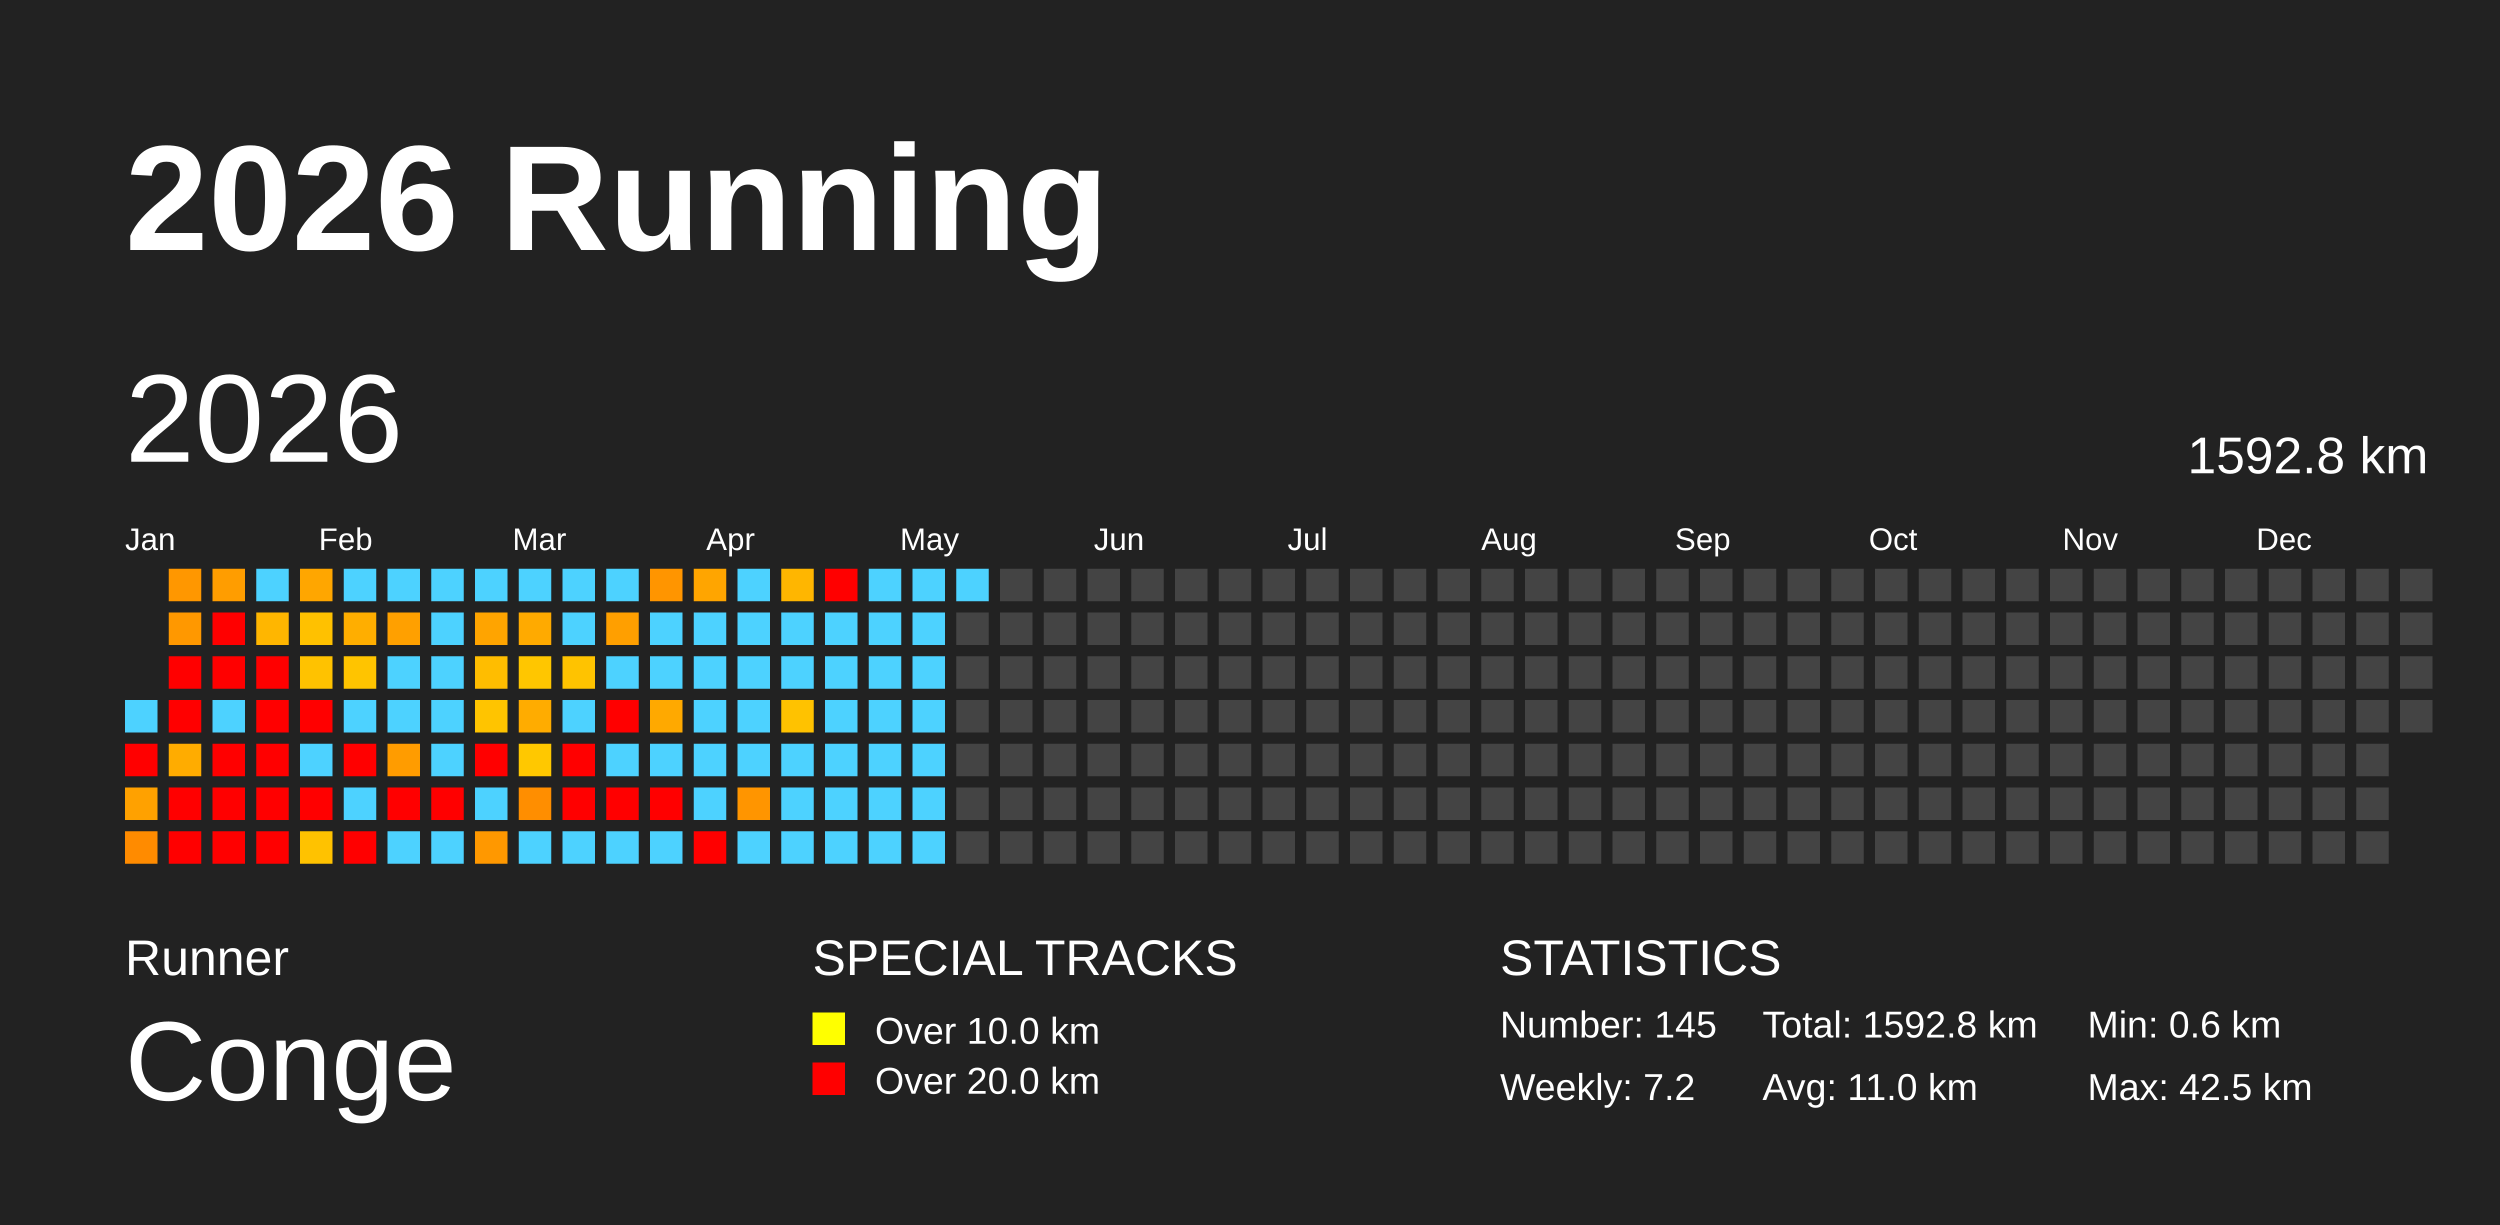
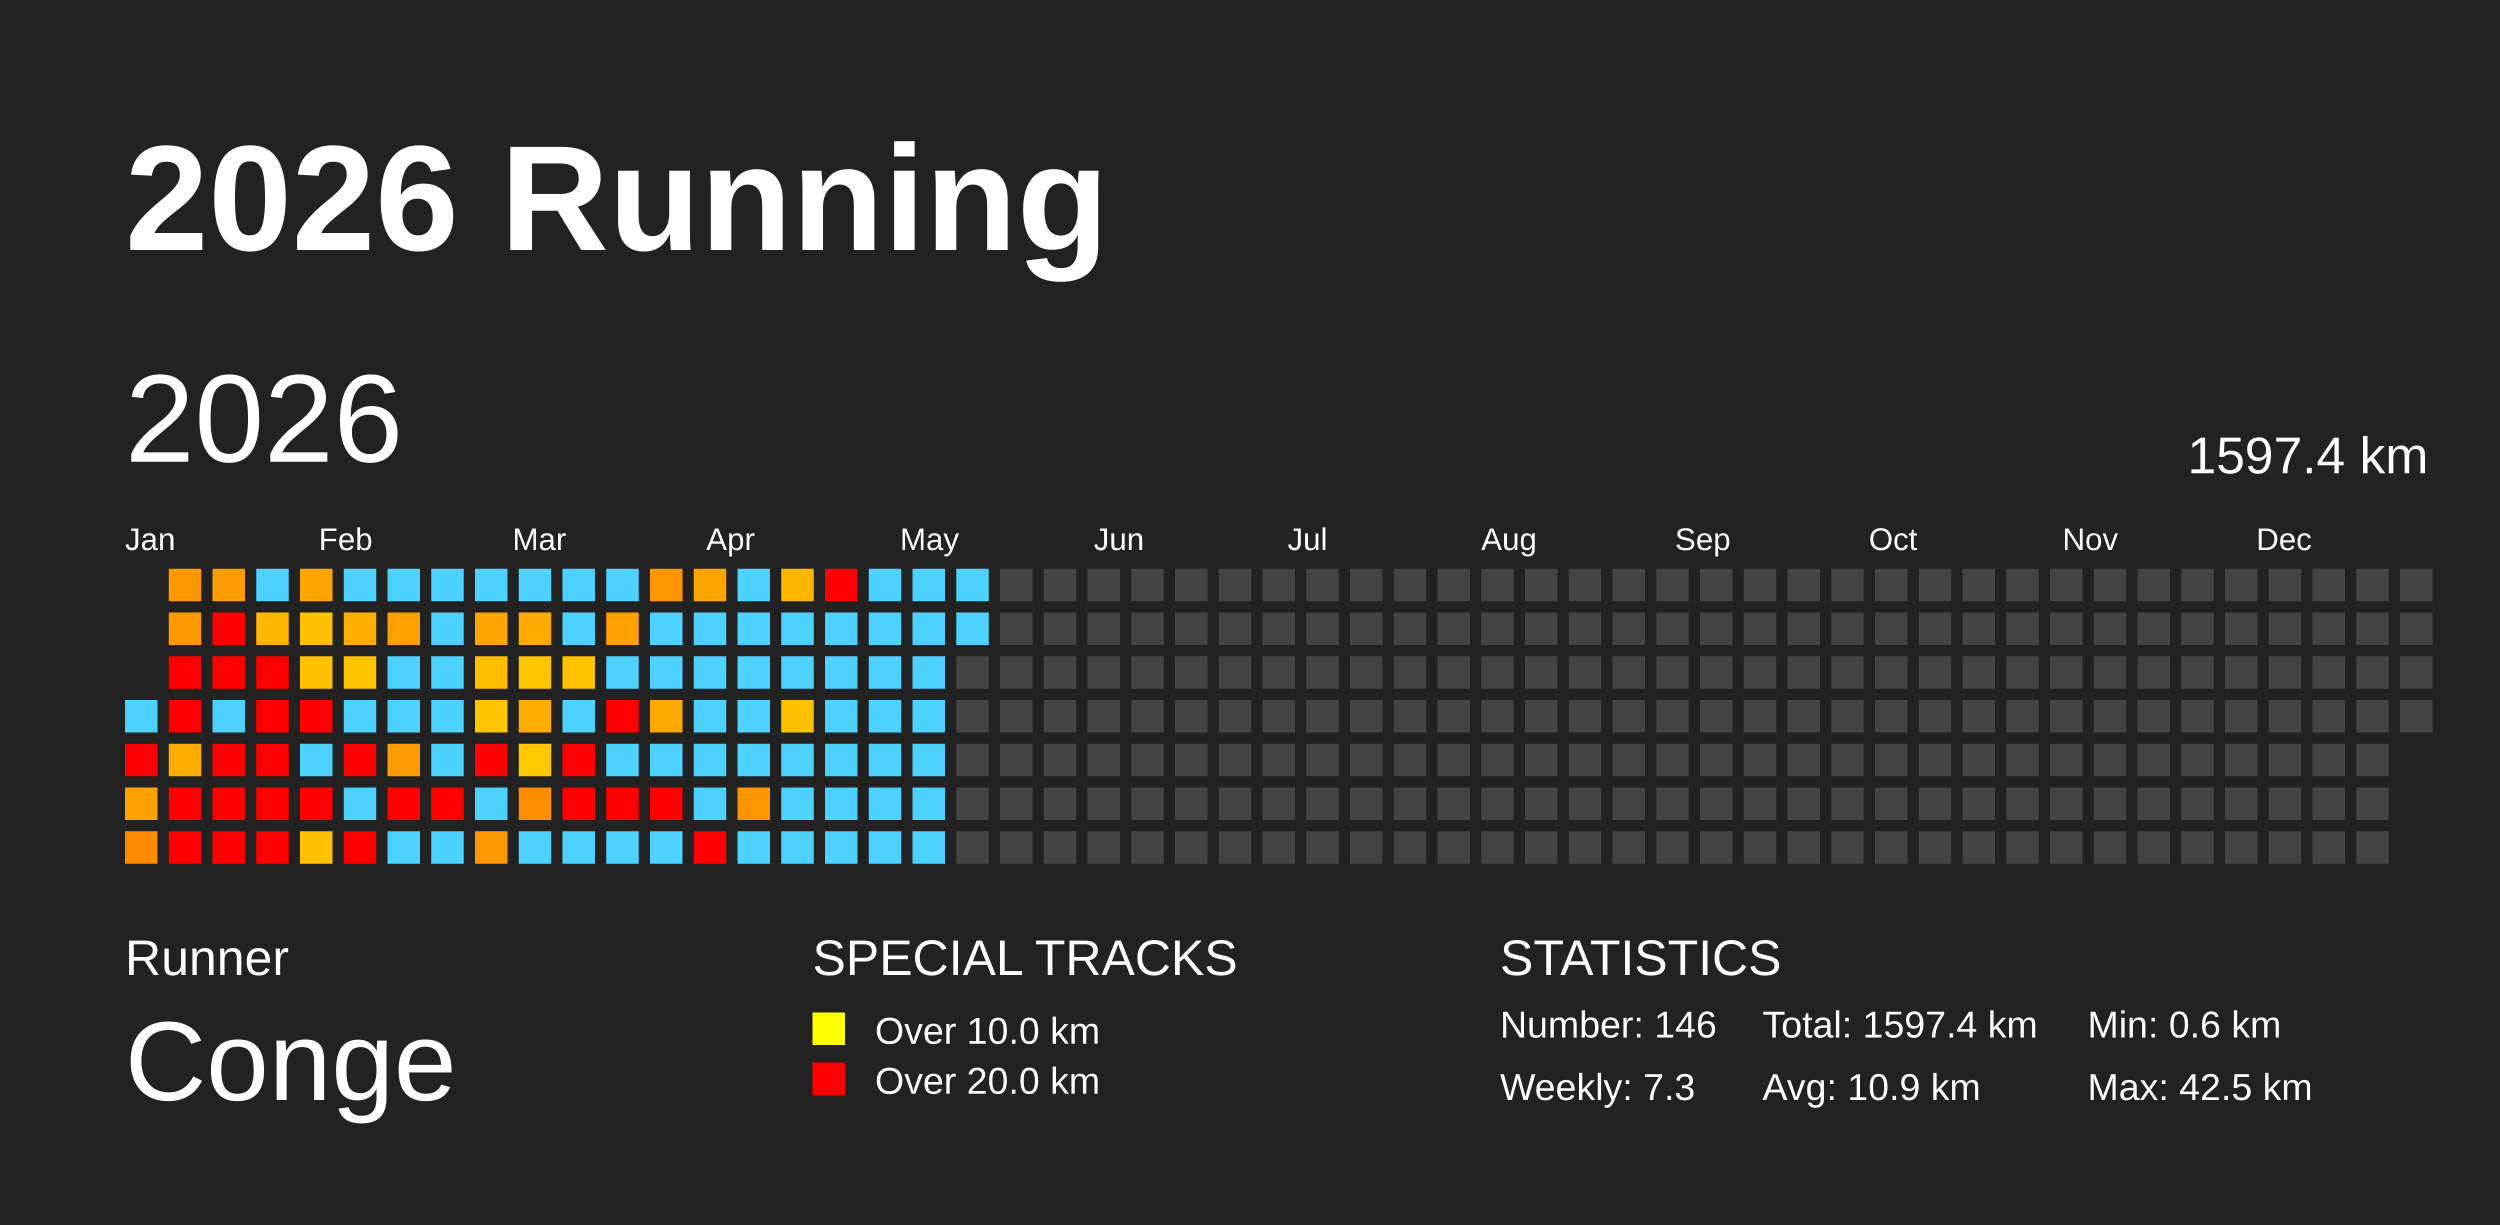
<svg xmlns="http://www.w3.org/2000/svg" baseProfile="full" height="98mm" version="1.1" viewBox="0,0,200,98" width="200mm">
  <defs />
  <rect fill="#222222" height="98" width="200" x="0" y="0" />
  <text fill="#FFFFFF" style="font-size:12px; font-family:Arial; font-weight:bold;" x="10" y="20">2026 Running</text>
  <text fill="#FFFFFF" style="font-size:4px; font-family:Arial" x="10" y="78">Runner</text>
  <text fill="#FFFFFF" style="font-size:9px; font-family:Arial" x="10" y="88">Conge</text>
  <text fill="#FFFFFF" style="font-size:4px; font-family:Arial" x="65" y="78">SPECIAL TRACKS</text>
  <rect fill="yellow" height="2.6" width="2.6" x="65" y="81" />
  <text fill="#FFFFFF" style="font-size:3px; font-family:Arial" x="70" y="83.5">Over 10.0 km</text>
  <rect fill="red" height="2.6" width="2.6" x="65" y="85" />
  <text fill="#FFFFFF" style="font-size:3px; font-family:Arial" x="70" y="87.5">Over 20.0 km</text>
  <text fill="#FFFFFF" style="font-size:4px; font-family:Arial" x="120" y="78">STATISTICS</text>
-   <text fill="#FFFFFF" style="font-size:3px; font-family:Arial" x="120" y="83">Number: 145</text>
-   <text fill="#FFFFFF" style="font-size:3px; font-family:Arial" x="120" y="88">Weekly: 7.2</text>
-   <text fill="#FFFFFF" style="font-size:3px; font-family:Arial" x="141" y="83">Total: 1592.8 km</text>
-   <text fill="#FFFFFF" style="font-size:3px; font-family:Arial" x="141" y="88">Avg: 11.0 km</text>
+   <text fill="#FFFFFF" style="font-size:3px; font-family:Arial" x="120" y="83">Number: 146</text>
+   <text fill="#FFFFFF" style="font-size:3px; font-family:Arial" x="120" y="88">Weekly: 7.3</text>
+   <text fill="#FFFFFF" style="font-size:3px; font-family:Arial" x="141" y="83">Total: 1597.4 km</text>
+   <text fill="#FFFFFF" style="font-size:3px; font-family:Arial" x="141" y="88">Avg: 10.9 km</text>
  <text fill="#FFFFFF" style="font-size:3px; font-family:Arial" x="167" y="83">Min: 0.6 km</text>
  <text fill="#FFFFFF" style="font-size:3px; font-family:Arial" x="167" y="88">Max: 42.5 km</text>
  <text dominant-baseline="hanging" fill="#FFFFFF" style="font-size:10.0px; font-family:Arial;" x="10" y="30">2026</text>
-   <text dominant-baseline="hanging" fill="#FFFFFF" style="font-size:4.125px; font-family:Arial;" x="175" y="35">1592.8 km</text>
+   <text dominant-baseline="hanging" fill="#FFFFFF" style="font-size:4.125px; font-family:Arial;" x="175" y="35">1597.4 km</text>
  <text fill="#FFFFFF" style="font-size:2.5px; font-family:Arial" x="10.0" y="44">Jan</text>
  <text fill="#FFFFFF" style="font-size:2.5px; font-family:Arial" x="25.5" y="44">Feb</text>
  <text fill="#FFFFFF" style="font-size:2.5px; font-family:Arial" x="41.0" y="44">Mar</text>
  <text fill="#FFFFFF" style="font-size:2.5px; font-family:Arial" x="56.5" y="44">Apr</text>
  <text fill="#FFFFFF" style="font-size:2.5px; font-family:Arial" x="72.0" y="44">May</text>
  <text fill="#FFFFFF" style="font-size:2.5px; font-family:Arial" x="87.5" y="44">Jun</text>
  <text fill="#FFFFFF" style="font-size:2.5px; font-family:Arial" x="103.0" y="44">Jul</text>
  <text fill="#FFFFFF" style="font-size:2.5px; font-family:Arial" x="118.5" y="44">Aug</text>
  <text fill="#FFFFFF" style="font-size:2.5px; font-family:Arial" x="134.0" y="44">Sep</text>
  <text fill="#FFFFFF" style="font-size:2.5px; font-family:Arial" x="149.5" y="44">Oct</text>
  <text fill="#FFFFFF" style="font-size:2.5px; font-family:Arial" x="165.0" y="44">Nov</text>
  <text fill="#FFFFFF" style="font-size:2.5px; font-family:Arial" x="180.5" y="44">Dec</text>
  <rect fill="#4dd2ff" height="2.6" width="2.6" x="10.0" y="56.0" />
  <rect fill="red" height="2.6" width="2.6" x="10.0" y="59.5" />
  <rect fill="#ffa100" height="2.6" width="2.6" x="10.0" y="63.0" />
  <rect fill="#ff8b00" height="2.6" width="2.6" x="10.0" y="66.5" />
  <rect fill="#ff9700" height="2.6" width="2.6" x="13.5" y="45.5" />
  <rect fill="#ff9800" height="2.6" width="2.6" x="13.5" y="49.0" />
  <rect fill="red" height="2.6" width="2.6" x="13.5" y="52.5" />
  <rect fill="red" height="2.6" width="2.6" x="13.5" y="56.0" />
  <rect fill="#ffac00" height="2.6" width="2.6" x="13.5" y="59.5" />
  <rect fill="red" height="2.6" width="2.6" x="13.5" y="63.0" />
  <rect fill="red" height="2.6" width="2.6" x="13.5" y="66.5" />
  <rect fill="#ff9d00" height="2.6" width="2.6" x="17.0" y="45.5" />
  <rect fill="red" height="2.6" width="2.6" x="17.0" y="49.0" />
  <rect fill="red" height="2.6" width="2.6" x="17.0" y="52.5" />
  <rect fill="#4dd2ff" height="2.6" width="2.6" x="17.0" y="56.0" />
  <rect fill="red" height="2.6" width="2.6" x="17.0" y="59.5" />
  <rect fill="red" height="2.6" width="2.6" x="17.0" y="63.0" />
  <rect fill="red" height="2.6" width="2.6" x="17.0" y="66.5" />
  <rect fill="#4dd2ff" height="2.6" width="2.6" x="20.5" y="45.5" />
  <rect fill="#ffb600" height="2.6" width="2.6" x="20.5" y="49.0" />
  <rect fill="red" height="2.6" width="2.6" x="20.5" y="52.5" />
  <rect fill="red" height="2.6" width="2.6" x="20.5" y="56.0" />
  <rect fill="red" height="2.6" width="2.6" x="20.5" y="59.5" />
  <rect fill="red" height="2.6" width="2.6" x="20.5" y="63.0" />
  <rect fill="red" height="2.6" width="2.6" x="20.5" y="66.5" />
  <rect fill="#ffa600" height="2.6" width="2.6" x="24.0" y="45.5" />
  <rect fill="#ffc100" height="2.6" width="2.6" x="24.0" y="49.0" />
  <rect fill="#ffc200" height="2.6" width="2.6" x="24.0" y="52.5" />
  <rect fill="red" height="2.6" width="2.6" x="24.0" y="56.0" />
  <rect fill="#4dd2ff" height="2.6" width="2.6" x="24.0" y="59.5" />
  <rect fill="red" height="2.6" width="2.6" x="24.0" y="63.0" />
  <rect fill="#ffc200" height="2.6" width="2.6" x="24.0" y="66.5" />
  <rect fill="#4dd2ff" height="2.6" width="2.6" x="27.5" y="45.5" />
  <rect fill="#ffae00" height="2.6" width="2.6" x="27.5" y="49.0" />
  <rect fill="#ffc400" height="2.6" width="2.6" x="27.5" y="52.5" />
  <rect fill="#4dd2ff" height="2.6" width="2.6" x="27.5" y="56.0" />
  <rect fill="red" height="2.6" width="2.6" x="27.5" y="59.5" />
  <rect fill="#4dd2ff" height="2.6" width="2.6" x="27.5" y="63.0" />
  <rect fill="red" height="2.6" width="2.6" x="27.5" y="66.5" />
  <rect fill="#4dd2ff" height="2.6" width="2.6" x="31.0" y="45.5" />
  <rect fill="#ffa000" height="2.6" width="2.6" x="31.0" y="49.0" />
  <rect fill="#4dd2ff" height="2.6" width="2.6" x="31.0" y="52.5" />
  <rect fill="#4dd2ff" height="2.6" width="2.6" x="31.0" y="56.0" />
  <rect fill="#ff9c00" height="2.6" width="2.6" x="31.0" y="59.5" />
  <rect fill="red" height="2.6" width="2.6" x="31.0" y="63.0" />
  <rect fill="#4dd2ff" height="2.6" width="2.6" x="31.0" y="66.5" />
  <rect fill="#4dd2ff" height="2.6" width="2.6" x="34.5" y="45.5" />
  <rect fill="#4dd2ff" height="2.6" width="2.6" x="34.5" y="49.0" />
  <rect fill="#4dd2ff" height="2.6" width="2.6" x="34.5" y="52.5" />
  <rect fill="#4dd2ff" height="2.6" width="2.6" x="34.5" y="56.0" />
  <rect fill="#4dd2ff" height="2.6" width="2.6" x="34.5" y="59.5" />
  <rect fill="red" height="2.6" width="2.6" x="34.5" y="63.0" />
  <rect fill="#4dd2ff" height="2.6" width="2.6" x="34.5" y="66.5" />
  <rect fill="#4dd2ff" height="2.6" width="2.6" x="38.0" y="45.5" />
  <rect fill="#ffa400" height="2.6" width="2.6" x="38.0" y="49.0" />
  <rect fill="#ffbd00" height="2.6" width="2.6" x="38.0" y="52.5" />
  <rect fill="#ffc400" height="2.6" width="2.6" x="38.0" y="56.0" />
  <rect fill="red" height="2.6" width="2.6" x="38.0" y="59.5" />
  <rect fill="#4dd2ff" height="2.6" width="2.6" x="38.0" y="63.0" />
  <rect fill="#ff9800" height="2.6" width="2.6" x="38.0" y="66.5" />
  <rect fill="#4dd2ff" height="2.6" width="2.6" x="41.5" y="45.5" />
  <rect fill="#ffaa00" height="2.6" width="2.6" x="41.5" y="49.0" />
  <rect fill="#ffc600" height="2.6" width="2.6" x="41.5" y="52.5" />
  <rect fill="#ffac00" height="2.6" width="2.6" x="41.5" y="56.0" />
  <rect fill="#ffc800" height="2.6" width="2.6" x="41.5" y="59.5" />
  <rect fill="#ff8e00" height="2.6" width="2.6" x="41.5" y="63.0" />
  <rect fill="#4dd2ff" height="2.6" width="2.6" x="41.5" y="66.5" />
  <rect fill="#4dd2ff" height="2.6" width="2.6" x="45.0" y="45.5" />
  <rect fill="#4dd2ff" height="2.6" width="2.6" x="45.0" y="49.0" />
  <rect fill="#ffc300" height="2.6" width="2.6" x="45.0" y="52.5" />
  <rect fill="#4dd2ff" height="2.6" width="2.6" x="45.0" y="56.0" />
  <rect fill="red" height="2.6" width="2.6" x="45.0" y="59.5" />
  <rect fill="red" height="2.6" width="2.6" x="45.0" y="63.0" />
  <rect fill="#4dd2ff" height="2.6" width="2.6" x="45.0" y="66.5" />
  <rect fill="#4dd2ff" height="2.6" width="2.6" x="48.5" y="45.5" />
  <rect fill="#ff9f00" height="2.6" width="2.6" x="48.5" y="49.0" />
  <rect fill="#4dd2ff" height="2.6" width="2.6" x="48.5" y="52.5" />
  <rect fill="red" height="2.6" width="2.6" x="48.5" y="56.0" />
  <rect fill="#4dd2ff" height="2.6" width="2.6" x="48.5" y="59.5" />
  <rect fill="red" height="2.6" width="2.6" x="48.5" y="63.0" />
  <rect fill="#4dd2ff" height="2.6" width="2.6" x="48.5" y="66.5" />
  <rect fill="#ff9500" height="2.6" width="2.6" x="52.0" y="45.5" />
  <rect fill="#4dd2ff" height="2.6" width="2.6" x="52.0" y="49.0" />
  <rect fill="#4dd2ff" height="2.6" width="2.6" x="52.0" y="52.5" />
  <rect fill="#ffa900" height="2.6" width="2.6" x="52.0" y="56.0" />
  <rect fill="#4dd2ff" height="2.6" width="2.6" x="52.0" y="59.5" />
  <rect fill="red" height="2.6" width="2.6" x="52.0" y="63.0" />
  <rect fill="#4dd2ff" height="2.6" width="2.6" x="52.0" y="66.5" />
  <rect fill="#ffa500" height="2.6" width="2.6" x="55.5" y="45.5" />
  <rect fill="#4dd2ff" height="2.6" width="2.6" x="55.5" y="49.0" />
  <rect fill="#4dd2ff" height="2.6" width="2.6" x="55.5" y="52.5" />
  <rect fill="#4dd2ff" height="2.6" width="2.6" x="55.5" y="56.0" />
  <rect fill="#4dd2ff" height="2.6" width="2.6" x="55.5" y="59.5" />
  <rect fill="#4dd2ff" height="2.6" width="2.6" x="55.5" y="63.0" />
  <rect fill="red" height="2.6" width="2.6" x="55.5" y="66.5" />
  <rect fill="#4dd2ff" height="2.6" width="2.6" x="59.0" y="45.5" />
  <rect fill="#4dd2ff" height="2.6" width="2.6" x="59.0" y="49.0" />
  <rect fill="#4dd2ff" height="2.6" width="2.6" x="59.0" y="52.5" />
  <rect fill="#4dd2ff" height="2.6" width="2.6" x="59.0" y="56.0" />
  <rect fill="#4dd2ff" height="2.6" width="2.6" x="59.0" y="59.5" />
  <rect fill="#ff9500" height="2.6" width="2.6" x="59.0" y="63.0" />
  <rect fill="#4dd2ff" height="2.6" width="2.6" x="59.0" y="66.5" />
  <rect fill="#ffb600" height="2.6" width="2.6" x="62.5" y="45.5" />
  <rect fill="#4dd2ff" height="2.6" width="2.6" x="62.5" y="49.0" />
  <rect fill="#4dd2ff" height="2.6" width="2.6" x="62.5" y="52.5" />
  <rect fill="#ffc200" height="2.6" width="2.6" x="62.5" y="56.0" />
  <rect fill="#4dd2ff" height="2.6" width="2.6" x="62.5" y="59.5" />
  <rect fill="#4dd2ff" height="2.6" width="2.6" x="62.5" y="63.0" />
  <rect fill="#4dd2ff" height="2.6" width="2.6" x="62.5" y="66.5" />
  <rect fill="red" height="2.6" width="2.6" x="66.0" y="45.5" />
  <rect fill="#4dd2ff" height="2.6" width="2.6" x="66.0" y="49.0" />
  <rect fill="#4dd2ff" height="2.6" width="2.6" x="66.0" y="52.5" />
  <rect fill="#4dd2ff" height="2.6" width="2.6" x="66.0" y="56.0" />
  <rect fill="#4dd2ff" height="2.6" width="2.6" x="66.0" y="59.5" />
  <rect fill="#4dd2ff" height="2.6" width="2.6" x="66.0" y="63.0" />
  <rect fill="#4dd2ff" height="2.6" width="2.6" x="66.0" y="66.5" />
  <rect fill="#4dd2ff" height="2.6" width="2.6" x="69.5" y="45.5" />
  <rect fill="#4dd2ff" height="2.6" width="2.6" x="69.5" y="49.0" />
  <rect fill="#4dd2ff" height="2.6" width="2.6" x="69.5" y="52.5" />
  <rect fill="#4dd2ff" height="2.6" width="2.6" x="69.5" y="56.0" />
  <rect fill="#4dd2ff" height="2.6" width="2.6" x="69.5" y="59.5" />
  <rect fill="#4dd2ff" height="2.6" width="2.6" x="69.5" y="63.0" />
  <rect fill="#4dd2ff" height="2.6" width="2.6" x="69.5" y="66.5" />
  <rect fill="#4dd2ff" height="2.6" width="2.6" x="73.0" y="45.5" />
  <rect fill="#4dd2ff" height="2.6" width="2.6" x="73.0" y="49.0" />
  <rect fill="#4dd2ff" height="2.6" width="2.6" x="73.0" y="52.5" />
  <rect fill="#4dd2ff" height="2.6" width="2.6" x="73.0" y="56.0" />
  <rect fill="#4dd2ff" height="2.6" width="2.6" x="73.0" y="59.5" />
  <rect fill="#4dd2ff" height="2.6" width="2.6" x="73.0" y="63.0" />
  <rect fill="#4dd2ff" height="2.6" width="2.6" x="73.0" y="66.5" />
  <rect fill="#4dd2ff" height="2.6" width="2.6" x="76.5" y="45.5" />
-   <rect fill="#444444" height="2.6" width="2.6" x="76.5" y="49.0" />
+   <rect fill="#4dd2ff" height="2.6" width="2.6" x="76.5" y="49.0" />
  <rect fill="#444444" height="2.6" width="2.6" x="76.5" y="52.5" />
  <rect fill="#444444" height="2.6" width="2.6" x="76.5" y="56.0" />
  <rect fill="#444444" height="2.6" width="2.6" x="76.5" y="59.5" />
  <rect fill="#444444" height="2.6" width="2.6" x="76.5" y="63.0" />
  <rect fill="#444444" height="2.6" width="2.6" x="76.5" y="66.5" />
  <rect fill="#444444" height="2.6" width="2.6" x="80.0" y="45.5" />
  <rect fill="#444444" height="2.6" width="2.6" x="80.0" y="49.0" />
  <rect fill="#444444" height="2.6" width="2.6" x="80.0" y="52.5" />
  <rect fill="#444444" height="2.6" width="2.6" x="80.0" y="56.0" />
  <rect fill="#444444" height="2.6" width="2.6" x="80.0" y="59.5" />
  <rect fill="#444444" height="2.6" width="2.6" x="80.0" y="63.0" />
  <rect fill="#444444" height="2.6" width="2.6" x="80.0" y="66.5" />
  <rect fill="#444444" height="2.6" width="2.6" x="83.5" y="45.5" />
  <rect fill="#444444" height="2.6" width="2.6" x="83.5" y="49.0" />
  <rect fill="#444444" height="2.6" width="2.6" x="83.5" y="52.5" />
  <rect fill="#444444" height="2.6" width="2.6" x="83.5" y="56.0" />
  <rect fill="#444444" height="2.6" width="2.6" x="83.5" y="59.5" />
  <rect fill="#444444" height="2.6" width="2.6" x="83.5" y="63.0" />
  <rect fill="#444444" height="2.6" width="2.6" x="83.5" y="66.5" />
  <rect fill="#444444" height="2.6" width="2.6" x="87.0" y="45.5" />
  <rect fill="#444444" height="2.6" width="2.6" x="87.0" y="49.0" />
  <rect fill="#444444" height="2.6" width="2.6" x="87.0" y="52.5" />
  <rect fill="#444444" height="2.6" width="2.6" x="87.0" y="56.0" />
  <rect fill="#444444" height="2.6" width="2.6" x="87.0" y="59.5" />
  <rect fill="#444444" height="2.6" width="2.6" x="87.0" y="63.0" />
  <rect fill="#444444" height="2.6" width="2.6" x="87.0" y="66.5" />
  <rect fill="#444444" height="2.6" width="2.6" x="90.5" y="45.5" />
  <rect fill="#444444" height="2.6" width="2.6" x="90.5" y="49.0" />
  <rect fill="#444444" height="2.6" width="2.6" x="90.5" y="52.5" />
  <rect fill="#444444" height="2.6" width="2.6" x="90.5" y="56.0" />
  <rect fill="#444444" height="2.6" width="2.6" x="90.5" y="59.5" />
  <rect fill="#444444" height="2.6" width="2.6" x="90.5" y="63.0" />
  <rect fill="#444444" height="2.6" width="2.6" x="90.5" y="66.5" />
  <rect fill="#444444" height="2.6" width="2.6" x="94.0" y="45.5" />
  <rect fill="#444444" height="2.6" width="2.6" x="94.0" y="49.0" />
  <rect fill="#444444" height="2.6" width="2.6" x="94.0" y="52.5" />
  <rect fill="#444444" height="2.6" width="2.6" x="94.0" y="56.0" />
  <rect fill="#444444" height="2.6" width="2.6" x="94.0" y="59.5" />
  <rect fill="#444444" height="2.6" width="2.6" x="94.0" y="63.0" />
  <rect fill="#444444" height="2.6" width="2.6" x="94.0" y="66.5" />
  <rect fill="#444444" height="2.6" width="2.6" x="97.5" y="45.5" />
  <rect fill="#444444" height="2.6" width="2.6" x="97.5" y="49.0" />
  <rect fill="#444444" height="2.6" width="2.6" x="97.5" y="52.5" />
  <rect fill="#444444" height="2.6" width="2.6" x="97.5" y="56.0" />
  <rect fill="#444444" height="2.6" width="2.6" x="97.5" y="59.5" />
  <rect fill="#444444" height="2.6" width="2.6" x="97.5" y="63.0" />
  <rect fill="#444444" height="2.6" width="2.6" x="97.5" y="66.5" />
  <rect fill="#444444" height="2.6" width="2.6" x="101.0" y="45.5" />
  <rect fill="#444444" height="2.6" width="2.6" x="101.0" y="49.0" />
  <rect fill="#444444" height="2.6" width="2.6" x="101.0" y="52.5" />
  <rect fill="#444444" height="2.6" width="2.6" x="101.0" y="56.0" />
  <rect fill="#444444" height="2.6" width="2.6" x="101.0" y="59.5" />
  <rect fill="#444444" height="2.6" width="2.6" x="101.0" y="63.0" />
  <rect fill="#444444" height="2.6" width="2.6" x="101.0" y="66.5" />
  <rect fill="#444444" height="2.6" width="2.6" x="104.5" y="45.5" />
  <rect fill="#444444" height="2.6" width="2.6" x="104.5" y="49.0" />
  <rect fill="#444444" height="2.6" width="2.6" x="104.5" y="52.5" />
  <rect fill="#444444" height="2.6" width="2.6" x="104.5" y="56.0" />
  <rect fill="#444444" height="2.6" width="2.6" x="104.5" y="59.5" />
  <rect fill="#444444" height="2.6" width="2.6" x="104.5" y="63.0" />
  <rect fill="#444444" height="2.6" width="2.6" x="104.5" y="66.5" />
  <rect fill="#444444" height="2.6" width="2.6" x="108.0" y="45.5" />
  <rect fill="#444444" height="2.6" width="2.6" x="108.0" y="49.0" />
  <rect fill="#444444" height="2.6" width="2.6" x="108.0" y="52.5" />
  <rect fill="#444444" height="2.6" width="2.6" x="108.0" y="56.0" />
  <rect fill="#444444" height="2.6" width="2.6" x="108.0" y="59.5" />
  <rect fill="#444444" height="2.6" width="2.6" x="108.0" y="63.0" />
  <rect fill="#444444" height="2.6" width="2.6" x="108.0" y="66.5" />
  <rect fill="#444444" height="2.6" width="2.6" x="111.5" y="45.5" />
  <rect fill="#444444" height="2.6" width="2.6" x="111.5" y="49.0" />
  <rect fill="#444444" height="2.6" width="2.6" x="111.5" y="52.5" />
  <rect fill="#444444" height="2.6" width="2.6" x="111.5" y="56.0" />
  <rect fill="#444444" height="2.6" width="2.6" x="111.5" y="59.5" />
  <rect fill="#444444" height="2.6" width="2.6" x="111.5" y="63.0" />
  <rect fill="#444444" height="2.6" width="2.6" x="111.5" y="66.5" />
  <rect fill="#444444" height="2.6" width="2.6" x="115.0" y="45.5" />
  <rect fill="#444444" height="2.6" width="2.6" x="115.0" y="49.0" />
  <rect fill="#444444" height="2.6" width="2.6" x="115.0" y="52.5" />
  <rect fill="#444444" height="2.6" width="2.6" x="115.0" y="56.0" />
  <rect fill="#444444" height="2.6" width="2.6" x="115.0" y="59.5" />
  <rect fill="#444444" height="2.6" width="2.6" x="115.0" y="63.0" />
  <rect fill="#444444" height="2.6" width="2.6" x="115.0" y="66.5" />
  <rect fill="#444444" height="2.6" width="2.6" x="118.5" y="45.5" />
  <rect fill="#444444" height="2.6" width="2.6" x="118.5" y="49.0" />
  <rect fill="#444444" height="2.6" width="2.6" x="118.5" y="52.5" />
  <rect fill="#444444" height="2.6" width="2.6" x="118.5" y="56.0" />
  <rect fill="#444444" height="2.6" width="2.6" x="118.5" y="59.5" />
  <rect fill="#444444" height="2.6" width="2.6" x="118.5" y="63.0" />
  <rect fill="#444444" height="2.6" width="2.6" x="118.5" y="66.5" />
  <rect fill="#444444" height="2.6" width="2.6" x="122.0" y="45.5" />
  <rect fill="#444444" height="2.6" width="2.6" x="122.0" y="49.0" />
  <rect fill="#444444" height="2.6" width="2.6" x="122.0" y="52.5" />
  <rect fill="#444444" height="2.6" width="2.6" x="122.0" y="56.0" />
  <rect fill="#444444" height="2.6" width="2.6" x="122.0" y="59.5" />
  <rect fill="#444444" height="2.6" width="2.6" x="122.0" y="63.0" />
  <rect fill="#444444" height="2.6" width="2.6" x="122.0" y="66.5" />
  <rect fill="#444444" height="2.6" width="2.6" x="125.5" y="45.5" />
  <rect fill="#444444" height="2.6" width="2.6" x="125.5" y="49.0" />
  <rect fill="#444444" height="2.6" width="2.6" x="125.5" y="52.5" />
  <rect fill="#444444" height="2.6" width="2.6" x="125.5" y="56.0" />
  <rect fill="#444444" height="2.6" width="2.6" x="125.5" y="59.5" />
  <rect fill="#444444" height="2.6" width="2.6" x="125.5" y="63.0" />
  <rect fill="#444444" height="2.6" width="2.6" x="125.5" y="66.5" />
  <rect fill="#444444" height="2.6" width="2.6" x="129.0" y="45.5" />
  <rect fill="#444444" height="2.6" width="2.6" x="129.0" y="49.0" />
  <rect fill="#444444" height="2.6" width="2.6" x="129.0" y="52.5" />
  <rect fill="#444444" height="2.6" width="2.6" x="129.0" y="56.0" />
  <rect fill="#444444" height="2.6" width="2.6" x="129.0" y="59.5" />
  <rect fill="#444444" height="2.6" width="2.6" x="129.0" y="63.0" />
  <rect fill="#444444" height="2.6" width="2.6" x="129.0" y="66.5" />
  <rect fill="#444444" height="2.6" width="2.6" x="132.5" y="45.5" />
  <rect fill="#444444" height="2.6" width="2.6" x="132.5" y="49.0" />
  <rect fill="#444444" height="2.6" width="2.6" x="132.5" y="52.5" />
  <rect fill="#444444" height="2.6" width="2.6" x="132.5" y="56.0" />
  <rect fill="#444444" height="2.6" width="2.6" x="132.5" y="59.5" />
  <rect fill="#444444" height="2.6" width="2.6" x="132.5" y="63.0" />
  <rect fill="#444444" height="2.6" width="2.6" x="132.5" y="66.5" />
  <rect fill="#444444" height="2.6" width="2.6" x="136.0" y="45.5" />
  <rect fill="#444444" height="2.6" width="2.6" x="136.0" y="49.0" />
  <rect fill="#444444" height="2.6" width="2.6" x="136.0" y="52.5" />
  <rect fill="#444444" height="2.6" width="2.6" x="136.0" y="56.0" />
  <rect fill="#444444" height="2.6" width="2.6" x="136.0" y="59.5" />
  <rect fill="#444444" height="2.6" width="2.6" x="136.0" y="63.0" />
  <rect fill="#444444" height="2.6" width="2.6" x="136.0" y="66.5" />
  <rect fill="#444444" height="2.6" width="2.6" x="139.5" y="45.5" />
  <rect fill="#444444" height="2.6" width="2.6" x="139.5" y="49.0" />
  <rect fill="#444444" height="2.6" width="2.6" x="139.5" y="52.5" />
  <rect fill="#444444" height="2.6" width="2.6" x="139.5" y="56.0" />
  <rect fill="#444444" height="2.6" width="2.6" x="139.5" y="59.5" />
  <rect fill="#444444" height="2.6" width="2.6" x="139.5" y="63.0" />
  <rect fill="#444444" height="2.6" width="2.6" x="139.5" y="66.5" />
  <rect fill="#444444" height="2.6" width="2.6" x="143.0" y="45.5" />
  <rect fill="#444444" height="2.6" width="2.6" x="143.0" y="49.0" />
  <rect fill="#444444" height="2.6" width="2.6" x="143.0" y="52.5" />
  <rect fill="#444444" height="2.6" width="2.6" x="143.0" y="56.0" />
  <rect fill="#444444" height="2.6" width="2.6" x="143.0" y="59.5" />
  <rect fill="#444444" height="2.6" width="2.6" x="143.0" y="63.0" />
  <rect fill="#444444" height="2.6" width="2.6" x="143.0" y="66.5" />
  <rect fill="#444444" height="2.6" width="2.6" x="146.5" y="45.5" />
  <rect fill="#444444" height="2.6" width="2.6" x="146.5" y="49.0" />
  <rect fill="#444444" height="2.6" width="2.6" x="146.5" y="52.5" />
  <rect fill="#444444" height="2.6" width="2.6" x="146.5" y="56.0" />
  <rect fill="#444444" height="2.6" width="2.6" x="146.5" y="59.5" />
  <rect fill="#444444" height="2.6" width="2.6" x="146.5" y="63.0" />
  <rect fill="#444444" height="2.6" width="2.6" x="146.5" y="66.5" />
  <rect fill="#444444" height="2.6" width="2.6" x="150.0" y="45.5" />
  <rect fill="#444444" height="2.6" width="2.6" x="150.0" y="49.0" />
  <rect fill="#444444" height="2.6" width="2.6" x="150.0" y="52.5" />
  <rect fill="#444444" height="2.6" width="2.6" x="150.0" y="56.0" />
  <rect fill="#444444" height="2.6" width="2.6" x="150.0" y="59.5" />
  <rect fill="#444444" height="2.6" width="2.6" x="150.0" y="63.0" />
  <rect fill="#444444" height="2.6" width="2.6" x="150.0" y="66.5" />
  <rect fill="#444444" height="2.6" width="2.6" x="153.5" y="45.5" />
  <rect fill="#444444" height="2.6" width="2.6" x="153.5" y="49.0" />
  <rect fill="#444444" height="2.6" width="2.6" x="153.5" y="52.5" />
  <rect fill="#444444" height="2.6" width="2.6" x="153.5" y="56.0" />
  <rect fill="#444444" height="2.6" width="2.6" x="153.5" y="59.5" />
  <rect fill="#444444" height="2.6" width="2.6" x="153.5" y="63.0" />
  <rect fill="#444444" height="2.6" width="2.6" x="153.5" y="66.5" />
  <rect fill="#444444" height="2.6" width="2.6" x="157.0" y="45.5" />
  <rect fill="#444444" height="2.6" width="2.6" x="157.0" y="49.0" />
  <rect fill="#444444" height="2.6" width="2.6" x="157.0" y="52.5" />
  <rect fill="#444444" height="2.6" width="2.6" x="157.0" y="56.0" />
  <rect fill="#444444" height="2.6" width="2.6" x="157.0" y="59.5" />
  <rect fill="#444444" height="2.6" width="2.6" x="157.0" y="63.0" />
  <rect fill="#444444" height="2.6" width="2.6" x="157.0" y="66.5" />
  <rect fill="#444444" height="2.6" width="2.6" x="160.5" y="45.5" />
  <rect fill="#444444" height="2.6" width="2.6" x="160.5" y="49.0" />
  <rect fill="#444444" height="2.6" width="2.6" x="160.5" y="52.5" />
  <rect fill="#444444" height="2.6" width="2.6" x="160.5" y="56.0" />
  <rect fill="#444444" height="2.6" width="2.6" x="160.5" y="59.5" />
  <rect fill="#444444" height="2.6" width="2.6" x="160.5" y="63.0" />
  <rect fill="#444444" height="2.6" width="2.6" x="160.5" y="66.5" />
  <rect fill="#444444" height="2.6" width="2.6" x="164.0" y="45.5" />
  <rect fill="#444444" height="2.6" width="2.6" x="164.0" y="49.0" />
  <rect fill="#444444" height="2.6" width="2.6" x="164.0" y="52.5" />
  <rect fill="#444444" height="2.6" width="2.6" x="164.0" y="56.0" />
  <rect fill="#444444" height="2.6" width="2.6" x="164.0" y="59.5" />
  <rect fill="#444444" height="2.6" width="2.6" x="164.0" y="63.0" />
  <rect fill="#444444" height="2.6" width="2.6" x="164.0" y="66.5" />
  <rect fill="#444444" height="2.6" width="2.6" x="167.5" y="45.5" />
  <rect fill="#444444" height="2.6" width="2.6" x="167.5" y="49.0" />
  <rect fill="#444444" height="2.6" width="2.6" x="167.5" y="52.5" />
  <rect fill="#444444" height="2.6" width="2.6" x="167.5" y="56.0" />
  <rect fill="#444444" height="2.6" width="2.6" x="167.5" y="59.5" />
  <rect fill="#444444" height="2.6" width="2.6" x="167.5" y="63.0" />
  <rect fill="#444444" height="2.6" width="2.6" x="167.5" y="66.5" />
  <rect fill="#444444" height="2.6" width="2.6" x="171.0" y="45.5" />
  <rect fill="#444444" height="2.6" width="2.6" x="171.0" y="49.0" />
  <rect fill="#444444" height="2.6" width="2.6" x="171.0" y="52.5" />
  <rect fill="#444444" height="2.6" width="2.6" x="171.0" y="56.0" />
  <rect fill="#444444" height="2.6" width="2.6" x="171.0" y="59.5" />
  <rect fill="#444444" height="2.6" width="2.6" x="171.0" y="63.0" />
  <rect fill="#444444" height="2.6" width="2.6" x="171.0" y="66.5" />
  <rect fill="#444444" height="2.6" width="2.6" x="174.5" y="45.5" />
  <rect fill="#444444" height="2.6" width="2.6" x="174.5" y="49.0" />
  <rect fill="#444444" height="2.6" width="2.6" x="174.5" y="52.5" />
  <rect fill="#444444" height="2.6" width="2.6" x="174.5" y="56.0" />
  <rect fill="#444444" height="2.6" width="2.6" x="174.5" y="59.5" />
  <rect fill="#444444" height="2.6" width="2.6" x="174.5" y="63.0" />
  <rect fill="#444444" height="2.6" width="2.6" x="174.5" y="66.5" />
  <rect fill="#444444" height="2.6" width="2.6" x="178.0" y="45.5" />
  <rect fill="#444444" height="2.6" width="2.6" x="178.0" y="49.0" />
  <rect fill="#444444" height="2.6" width="2.6" x="178.0" y="52.5" />
  <rect fill="#444444" height="2.6" width="2.6" x="178.0" y="56.0" />
  <rect fill="#444444" height="2.6" width="2.6" x="178.0" y="59.5" />
  <rect fill="#444444" height="2.6" width="2.6" x="178.0" y="63.0" />
  <rect fill="#444444" height="2.6" width="2.6" x="178.0" y="66.5" />
  <rect fill="#444444" height="2.6" width="2.6" x="181.5" y="45.5" />
  <rect fill="#444444" height="2.6" width="2.6" x="181.5" y="49.0" />
  <rect fill="#444444" height="2.6" width="2.6" x="181.5" y="52.5" />
  <rect fill="#444444" height="2.6" width="2.6" x="181.5" y="56.0" />
  <rect fill="#444444" height="2.6" width="2.6" x="181.5" y="59.5" />
  <rect fill="#444444" height="2.6" width="2.6" x="181.5" y="63.0" />
  <rect fill="#444444" height="2.6" width="2.6" x="181.5" y="66.5" />
  <rect fill="#444444" height="2.6" width="2.6" x="185.0" y="45.5" />
  <rect fill="#444444" height="2.6" width="2.6" x="185.0" y="49.0" />
  <rect fill="#444444" height="2.6" width="2.6" x="185.0" y="52.5" />
  <rect fill="#444444" height="2.6" width="2.6" x="185.0" y="56.0" />
  <rect fill="#444444" height="2.6" width="2.6" x="185.0" y="59.5" />
  <rect fill="#444444" height="2.6" width="2.6" x="185.0" y="63.0" />
  <rect fill="#444444" height="2.6" width="2.6" x="185.0" y="66.5" />
  <rect fill="#444444" height="2.6" width="2.6" x="188.5" y="45.5" />
  <rect fill="#444444" height="2.6" width="2.6" x="188.5" y="49.0" />
  <rect fill="#444444" height="2.6" width="2.6" x="188.5" y="52.5" />
  <rect fill="#444444" height="2.6" width="2.6" x="188.5" y="56.0" />
  <rect fill="#444444" height="2.6" width="2.6" x="188.5" y="59.5" />
  <rect fill="#444444" height="2.6" width="2.6" x="188.5" y="63.0" />
  <rect fill="#444444" height="2.6" width="2.6" x="188.5" y="66.5" />
  <rect fill="#444444" height="2.6" width="2.6" x="192.0" y="45.5" />
  <rect fill="#444444" height="2.6" width="2.6" x="192.0" y="49.0" />
  <rect fill="#444444" height="2.6" width="2.6" x="192.0" y="52.5" />
  <rect fill="#444444" height="2.6" width="2.6" x="192.0" y="56.0" />
</svg>
